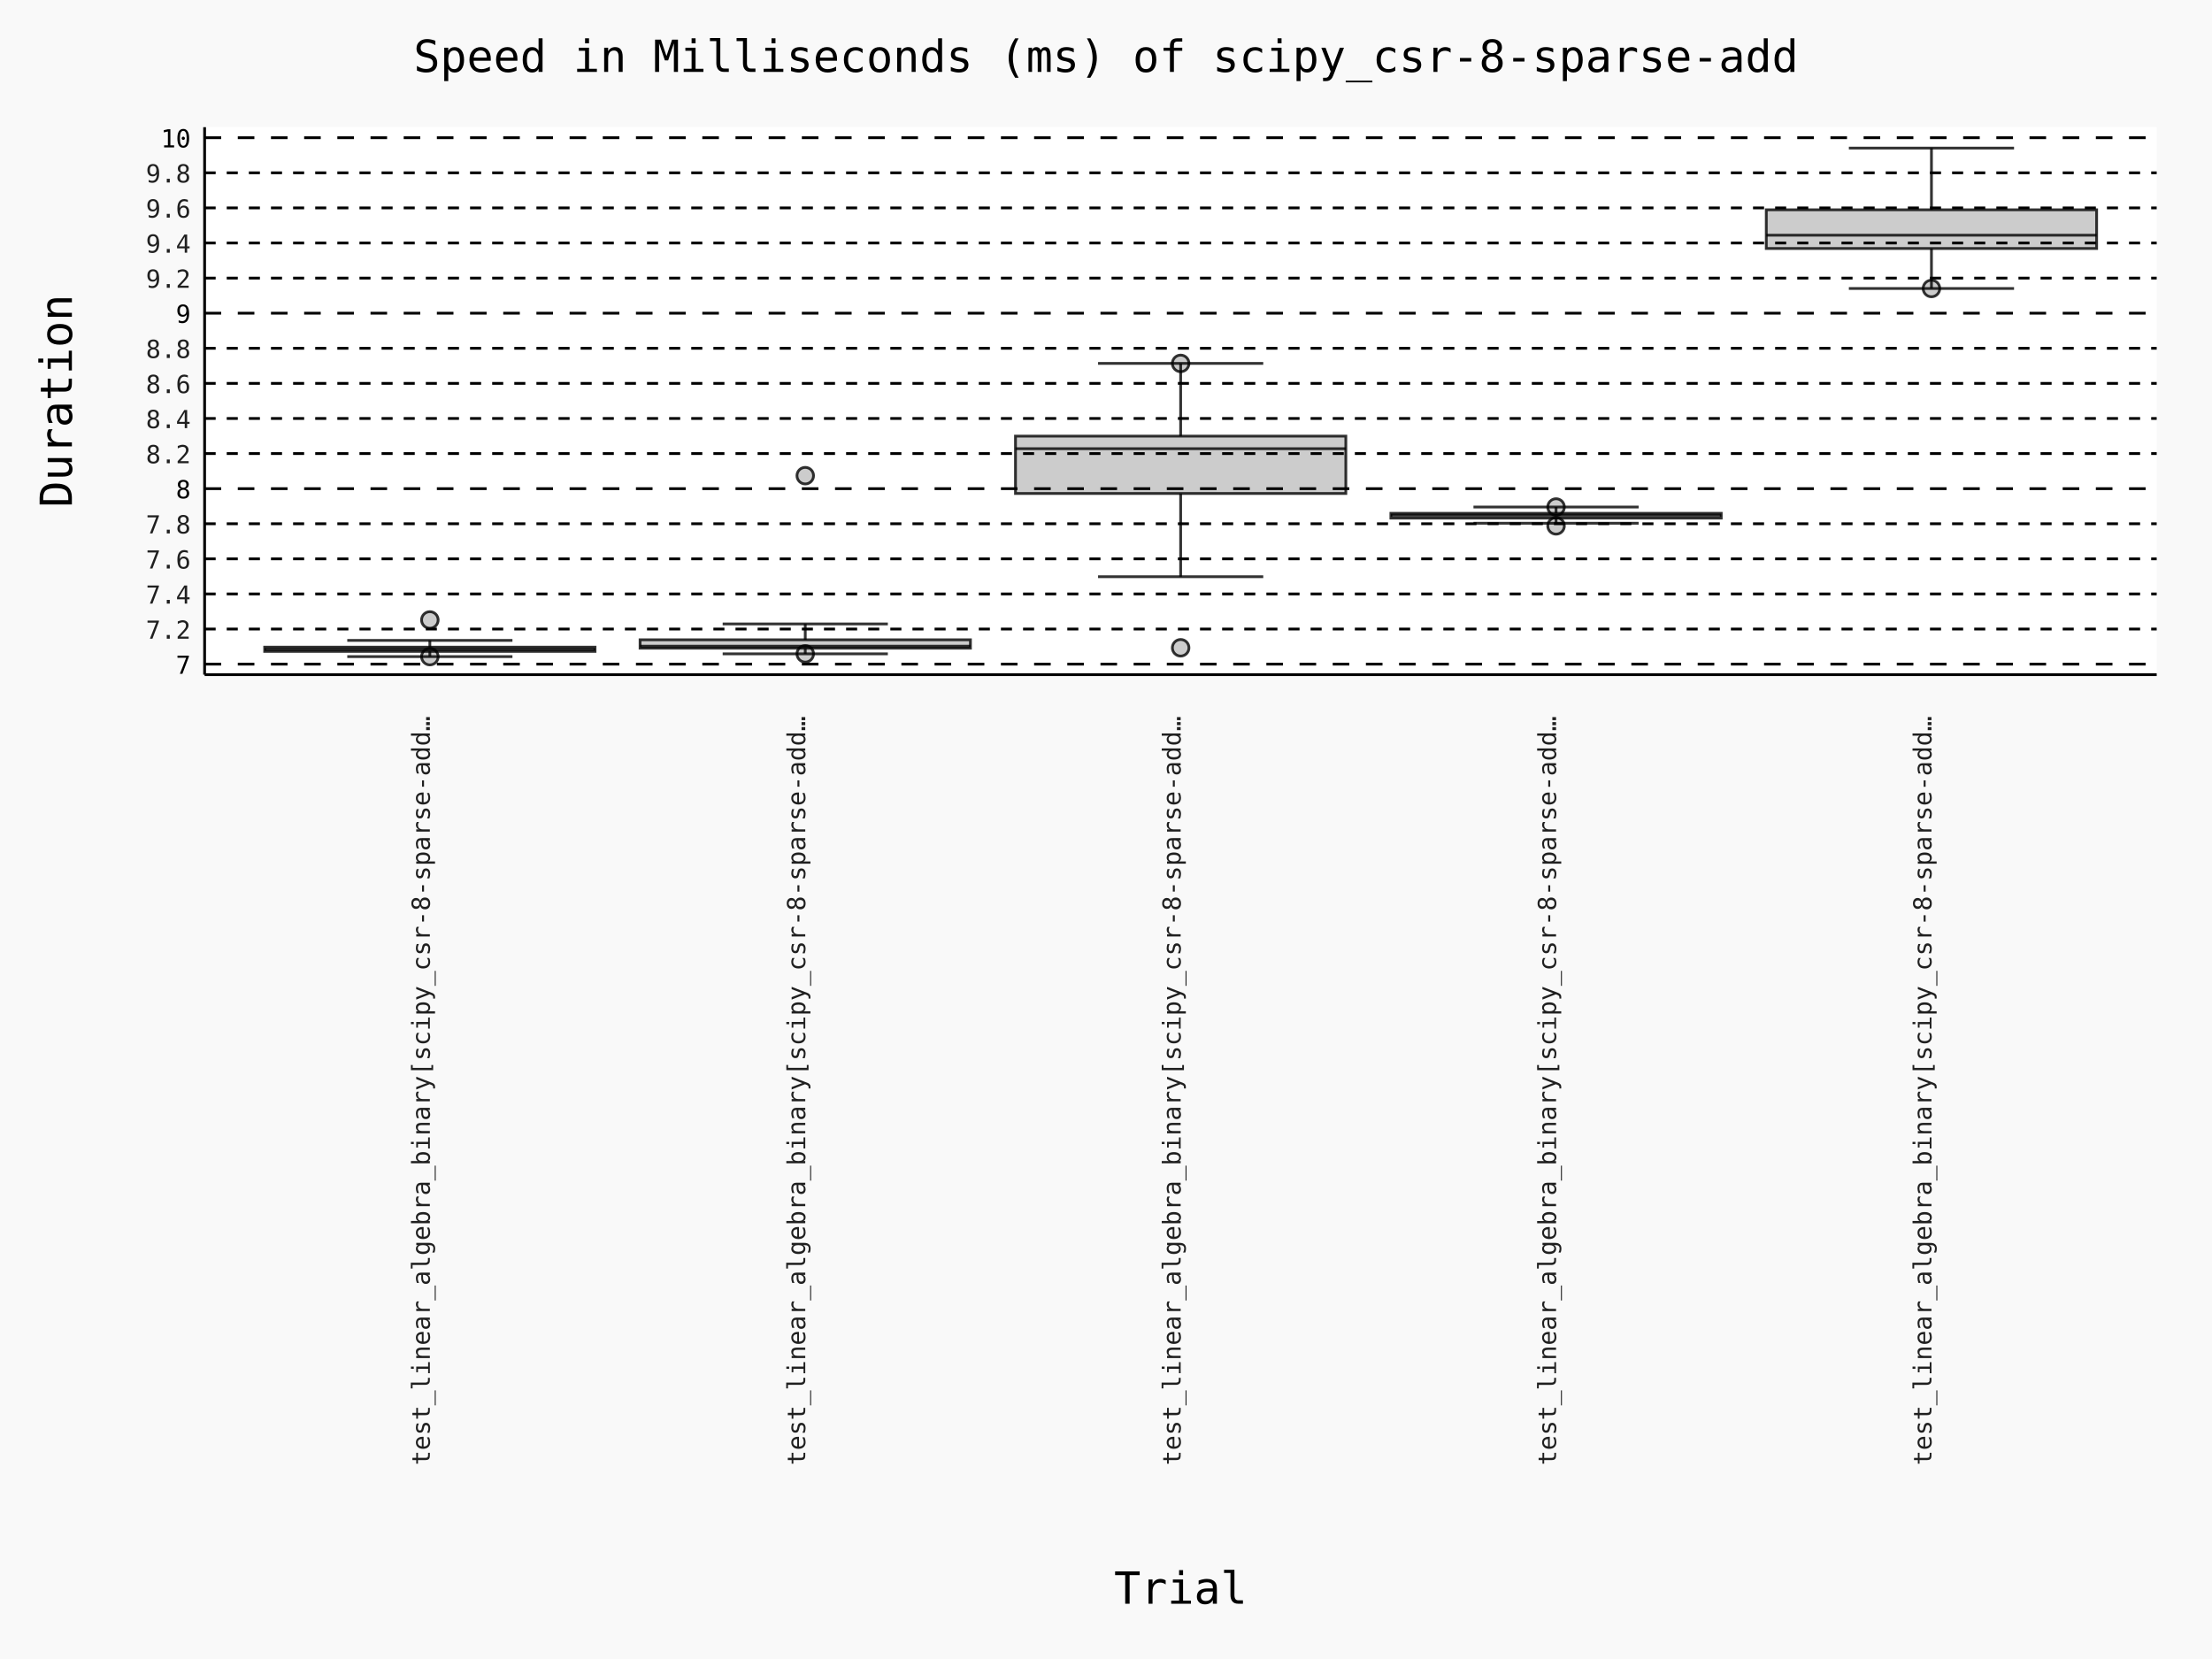
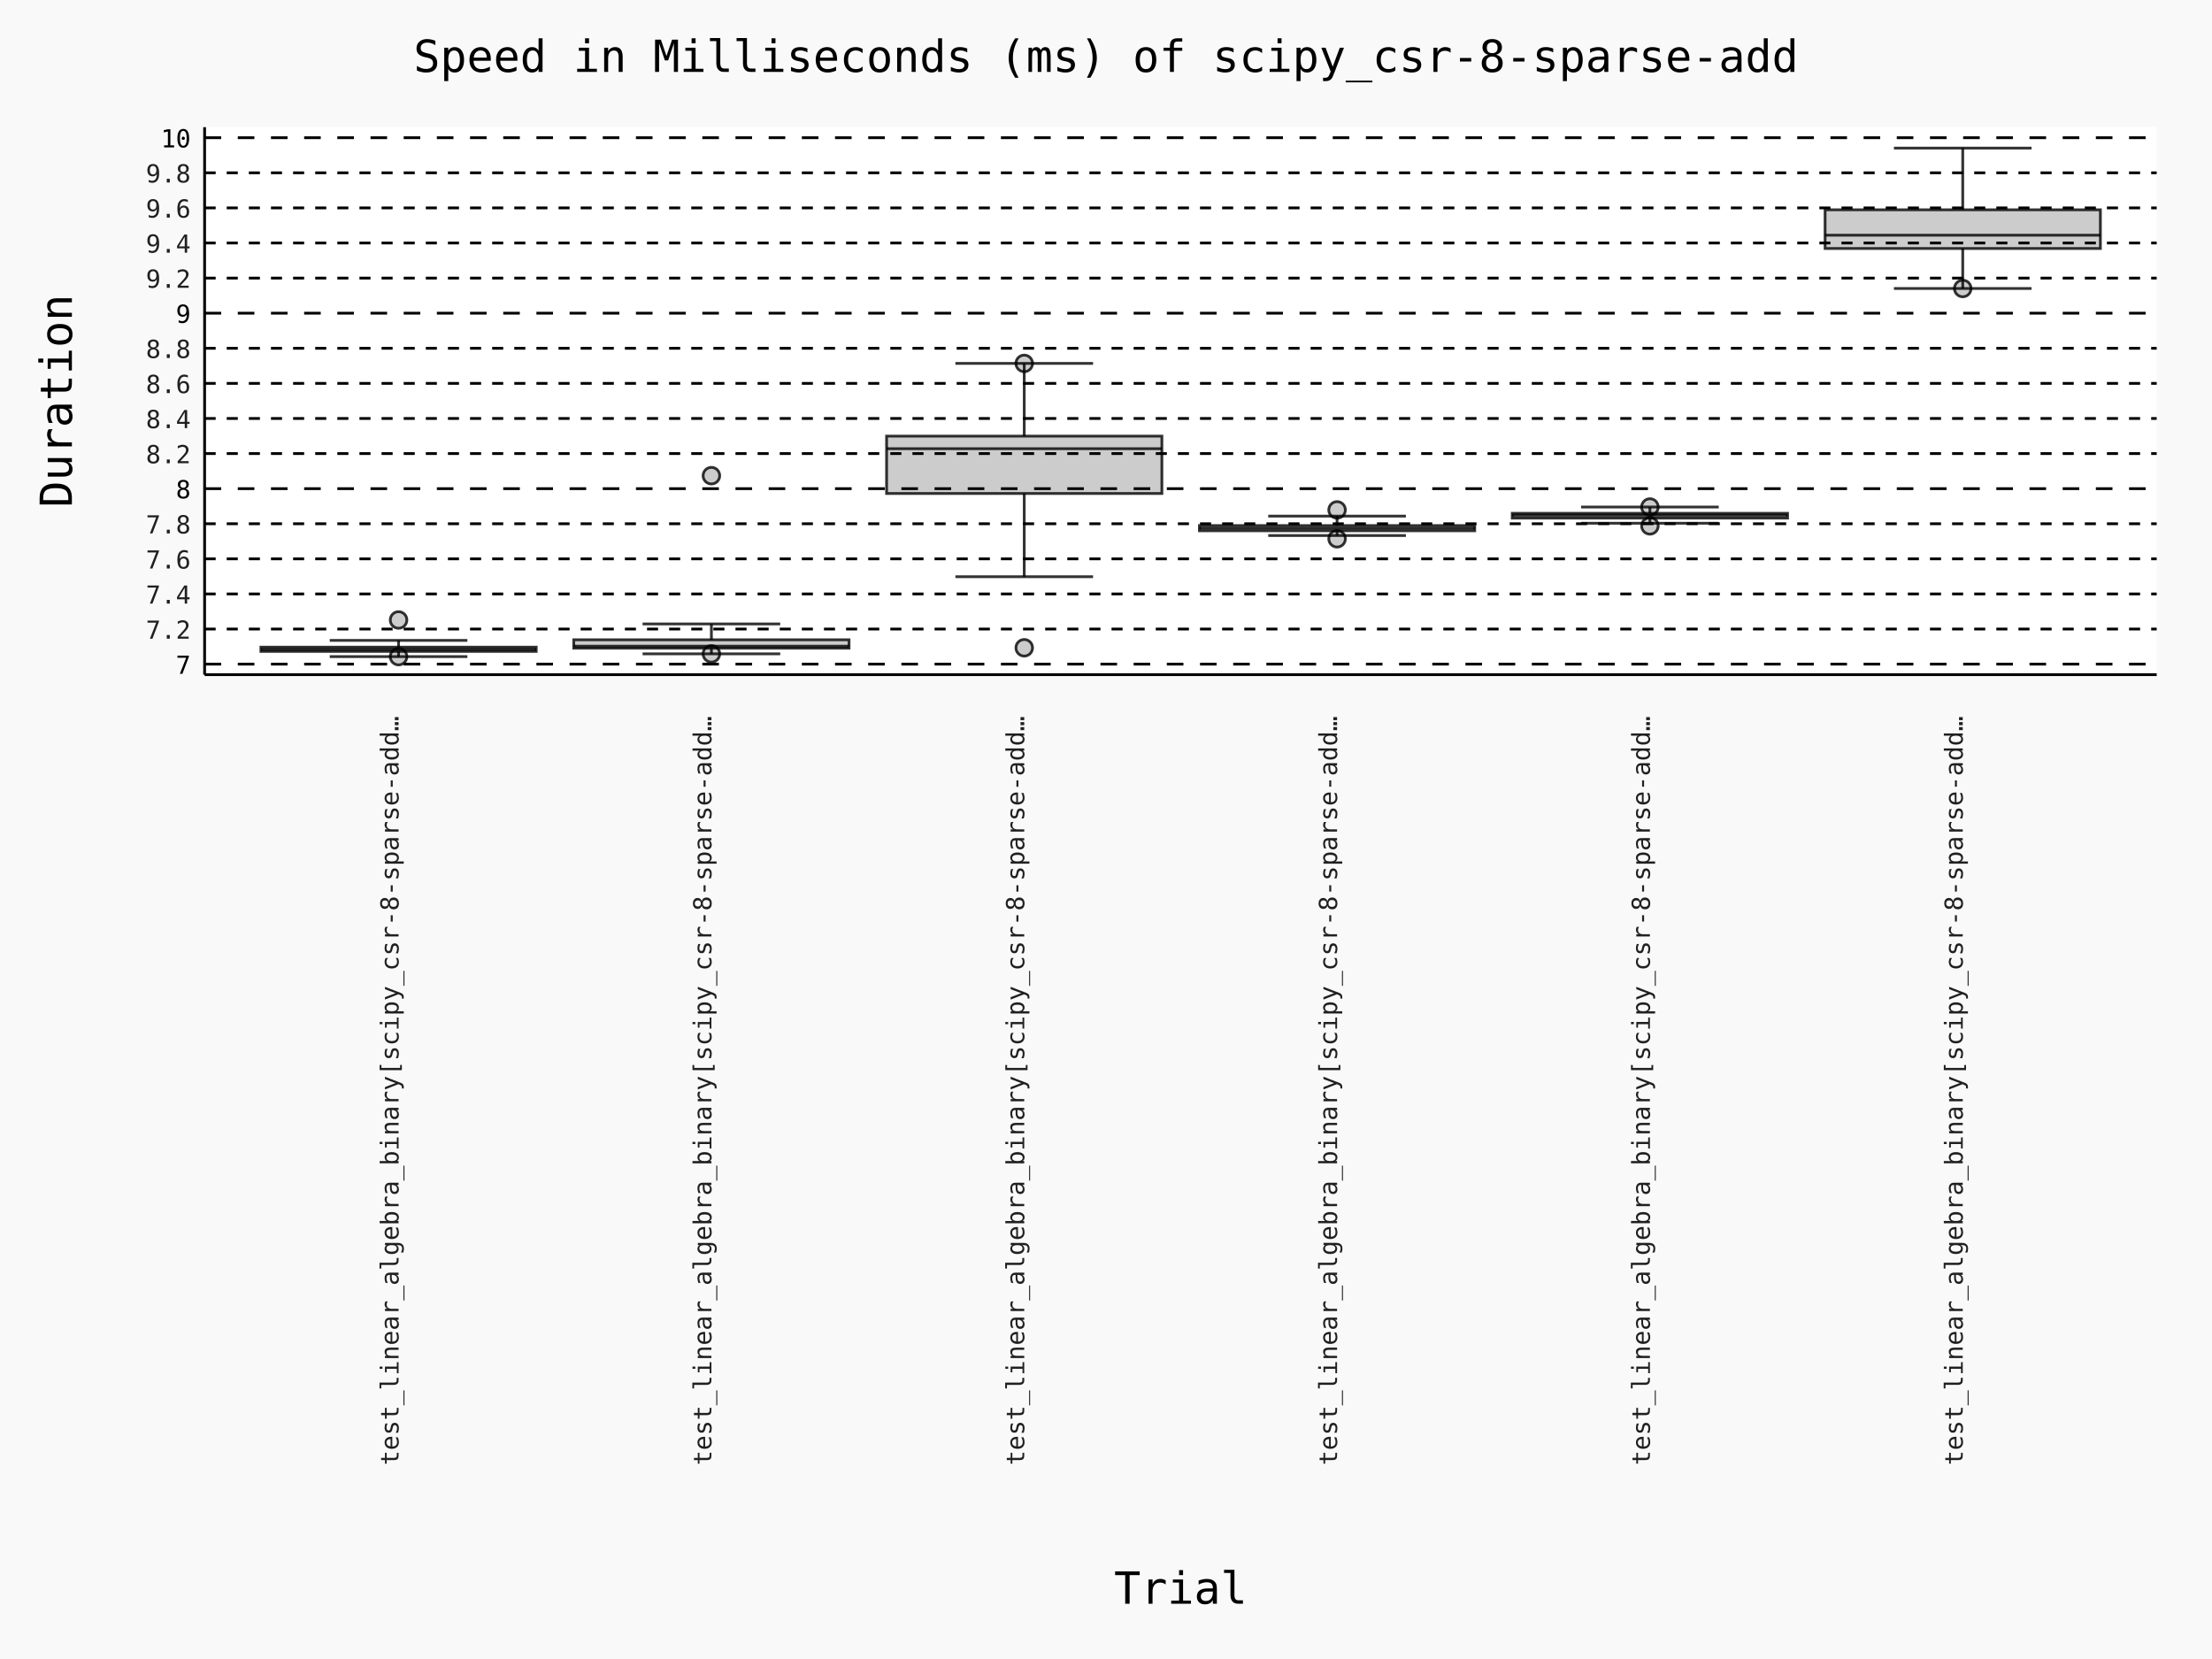
- <svg xmlns="http://www.w3.org/2000/svg" id="chart-4f9ffeed-065e-4ec7-8510-81edd6a476b6" class="pygal-chart" viewBox="0 0 800 600">
+ <svg xmlns="http://www.w3.org/2000/svg" id="chart-967b1002-c4d6-4093-addb-1e14497e0a56" class="pygal-chart" viewBox="0 0 800 600">
  <defs>
-     <style type="text/css">#chart-4f9ffeed-065e-4ec7-8510-81edd6a476b6{-webkit-user-select:none;-webkit-font-smoothing:antialiased;font-family:Consolas,"Deja Vu Sans Mono","Bitstream Vera Sans Mono","Courier New",monospace}#chart-4f9ffeed-065e-4ec7-8510-81edd6a476b6 .title{font-family:Consolas,"Deja Vu Sans Mono","Bitstream Vera Sans Mono","Courier New",monospace;font-size:16px}#chart-4f9ffeed-065e-4ec7-8510-81edd6a476b6 .legends .legend text{font-family:Consolas,"Deja Vu Sans Mono","Bitstream Vera Sans Mono","Courier New",monospace;font-size:14px}#chart-4f9ffeed-065e-4ec7-8510-81edd6a476b6 .axis text{font-family:Consolas,"Deja Vu Sans Mono","Bitstream Vera Sans Mono","Courier New",monospace;font-size:10px}#chart-4f9ffeed-065e-4ec7-8510-81edd6a476b6 .axis text.major{font-family:Consolas,"Deja Vu Sans Mono","Bitstream Vera Sans Mono","Courier New",monospace;font-size:10px}#chart-4f9ffeed-065e-4ec7-8510-81edd6a476b6 .text-overlay text.value{font-family:Consolas,"Deja Vu Sans Mono","Bitstream Vera Sans Mono","Courier New",monospace;font-size:16px}#chart-4f9ffeed-065e-4ec7-8510-81edd6a476b6 .text-overlay text.label{font-family:Consolas,"Deja Vu Sans Mono","Bitstream Vera Sans Mono","Courier New",monospace;font-size:10px}#chart-4f9ffeed-065e-4ec7-8510-81edd6a476b6 .tooltip{font-family:Consolas,"Deja Vu Sans Mono","Bitstream Vera Sans Mono","Courier New",monospace;font-size:14px}#chart-4f9ffeed-065e-4ec7-8510-81edd6a476b6 text.no_data{font-family:Consolas,"Deja Vu Sans Mono","Bitstream Vera Sans Mono","Courier New",monospace;font-size:64px}
- #chart-4f9ffeed-065e-4ec7-8510-81edd6a476b6{background-color:rgba(249,249,249,1)}#chart-4f9ffeed-065e-4ec7-8510-81edd6a476b6 path,#chart-4f9ffeed-065e-4ec7-8510-81edd6a476b6 line,#chart-4f9ffeed-065e-4ec7-8510-81edd6a476b6 rect,#chart-4f9ffeed-065e-4ec7-8510-81edd6a476b6 circle{-webkit-transition:150ms;-moz-transition:150ms;transition:150ms}#chart-4f9ffeed-065e-4ec7-8510-81edd6a476b6 .graph &gt; .background{fill:rgba(249,249,249,1)}#chart-4f9ffeed-065e-4ec7-8510-81edd6a476b6 .plot &gt; .background{fill:rgba(255,255,255,1)}#chart-4f9ffeed-065e-4ec7-8510-81edd6a476b6 .graph{fill:rgba(0,0,0,.87)}#chart-4f9ffeed-065e-4ec7-8510-81edd6a476b6 text.no_data{fill:rgba(0,0,0,1)}#chart-4f9ffeed-065e-4ec7-8510-81edd6a476b6 .title{fill:rgba(0,0,0,1)}#chart-4f9ffeed-065e-4ec7-8510-81edd6a476b6 .legends .legend text{fill:rgba(0,0,0,.87)}#chart-4f9ffeed-065e-4ec7-8510-81edd6a476b6 .legends .legend:hover text{fill:rgba(0,0,0,1)}#chart-4f9ffeed-065e-4ec7-8510-81edd6a476b6 .axis .line{stroke:rgba(0,0,0,1)}#chart-4f9ffeed-065e-4ec7-8510-81edd6a476b6 .axis .guide.line{stroke:rgba(0,0,0,.54)}#chart-4f9ffeed-065e-4ec7-8510-81edd6a476b6 .axis .major.line{stroke:rgba(0,0,0,.87)}#chart-4f9ffeed-065e-4ec7-8510-81edd6a476b6 .axis text.major{fill:rgba(0,0,0,1)}#chart-4f9ffeed-065e-4ec7-8510-81edd6a476b6 .axis.y .guides:hover .guide.line,#chart-4f9ffeed-065e-4ec7-8510-81edd6a476b6 .line-graph .axis.x .guides:hover .guide.line,#chart-4f9ffeed-065e-4ec7-8510-81edd6a476b6 .stackedline-graph .axis.x .guides:hover .guide.line,#chart-4f9ffeed-065e-4ec7-8510-81edd6a476b6 .xy-graph .axis.x .guides:hover .guide.line{stroke:rgba(0,0,0,1)}#chart-4f9ffeed-065e-4ec7-8510-81edd6a476b6 .axis .guides:hover text{fill:rgba(0,0,0,1)}#chart-4f9ffeed-065e-4ec7-8510-81edd6a476b6 .reactive{fill-opacity:.7;stroke-opacity:.8;stroke-width:1}#chart-4f9ffeed-065e-4ec7-8510-81edd6a476b6 .ci{stroke:rgba(0,0,0,.87)}#chart-4f9ffeed-065e-4ec7-8510-81edd6a476b6 .reactive.active,#chart-4f9ffeed-065e-4ec7-8510-81edd6a476b6 .active .reactive{fill-opacity:.8;stroke-opacity:.9;stroke-width:4}#chart-4f9ffeed-065e-4ec7-8510-81edd6a476b6 .ci .reactive.active{stroke-width:1.5}#chart-4f9ffeed-065e-4ec7-8510-81edd6a476b6 .series text{fill:rgba(0,0,0,1)}#chart-4f9ffeed-065e-4ec7-8510-81edd6a476b6 .tooltip rect{fill:rgba(255,255,255,1);stroke:rgba(0,0,0,1);-webkit-transition:opacity 150ms;-moz-transition:opacity 150ms;transition:opacity 150ms}#chart-4f9ffeed-065e-4ec7-8510-81edd6a476b6 .tooltip .label{fill:rgba(0,0,0,.87)}#chart-4f9ffeed-065e-4ec7-8510-81edd6a476b6 .tooltip .label{fill:rgba(0,0,0,.87)}#chart-4f9ffeed-065e-4ec7-8510-81edd6a476b6 .tooltip .legend{font-size:.8em;fill:rgba(0,0,0,.54)}#chart-4f9ffeed-065e-4ec7-8510-81edd6a476b6 .tooltip .x_label{font-size:.6em;fill:rgba(0,0,0,1)}#chart-4f9ffeed-065e-4ec7-8510-81edd6a476b6 .tooltip .xlink{font-size:.5em;text-decoration:underline}#chart-4f9ffeed-065e-4ec7-8510-81edd6a476b6 .tooltip .value{font-size:1.5em}#chart-4f9ffeed-065e-4ec7-8510-81edd6a476b6 .bound{font-size:.5em}#chart-4f9ffeed-065e-4ec7-8510-81edd6a476b6 .max-value{font-size:.75em;fill:rgba(0,0,0,.54)}#chart-4f9ffeed-065e-4ec7-8510-81edd6a476b6 .map-element{fill:rgba(255,255,255,1);stroke:rgba(0,0,0,.54) !important}#chart-4f9ffeed-065e-4ec7-8510-81edd6a476b6 .map-element .reactive{fill-opacity:inherit;stroke-opacity:inherit}#chart-4f9ffeed-065e-4ec7-8510-81edd6a476b6 .color-0,#chart-4f9ffeed-065e-4ec7-8510-81edd6a476b6 .color-0 a:visited{stroke:#000000;fill:#000000}#chart-4f9ffeed-065e-4ec7-8510-81edd6a476b6 .color-1,#chart-4f9ffeed-065e-4ec7-8510-81edd6a476b6 .color-1 a:visited{stroke:#000000;fill:#000000}#chart-4f9ffeed-065e-4ec7-8510-81edd6a476b6 .color-2,#chart-4f9ffeed-065e-4ec7-8510-81edd6a476b6 .color-2 a:visited{stroke:#000000;fill:#000000}#chart-4f9ffeed-065e-4ec7-8510-81edd6a476b6 .color-3,#chart-4f9ffeed-065e-4ec7-8510-81edd6a476b6 .color-3 a:visited{stroke:#000000;fill:#000000}#chart-4f9ffeed-065e-4ec7-8510-81edd6a476b6 .color-4,#chart-4f9ffeed-065e-4ec7-8510-81edd6a476b6 .color-4 a:visited{stroke:#000000;fill:#000000}#chart-4f9ffeed-065e-4ec7-8510-81edd6a476b6 .text-overlay .color-0 text{fill:white}#chart-4f9ffeed-065e-4ec7-8510-81edd6a476b6 .text-overlay .color-1 text{fill:white}#chart-4f9ffeed-065e-4ec7-8510-81edd6a476b6 .text-overlay .color-2 text{fill:white}#chart-4f9ffeed-065e-4ec7-8510-81edd6a476b6 .text-overlay .color-3 text{fill:white}#chart-4f9ffeed-065e-4ec7-8510-81edd6a476b6 .text-overlay .color-4 text{fill:white}
- #chart-4f9ffeed-065e-4ec7-8510-81edd6a476b6 text.no_data{text-anchor:middle}#chart-4f9ffeed-065e-4ec7-8510-81edd6a476b6 .guide.line{fill:none}#chart-4f9ffeed-065e-4ec7-8510-81edd6a476b6 .centered{text-anchor:middle}#chart-4f9ffeed-065e-4ec7-8510-81edd6a476b6 .title{text-anchor:middle}#chart-4f9ffeed-065e-4ec7-8510-81edd6a476b6 .legends .legend text{fill-opacity:1}#chart-4f9ffeed-065e-4ec7-8510-81edd6a476b6 .axis.x text{text-anchor:middle}#chart-4f9ffeed-065e-4ec7-8510-81edd6a476b6 .axis.x:not(.web) text[transform]{text-anchor:start}#chart-4f9ffeed-065e-4ec7-8510-81edd6a476b6 .axis.x:not(.web) text[transform].backwards{text-anchor:end}#chart-4f9ffeed-065e-4ec7-8510-81edd6a476b6 .axis.y text{text-anchor:end}#chart-4f9ffeed-065e-4ec7-8510-81edd6a476b6 .axis.y text[transform].backwards{text-anchor:start}#chart-4f9ffeed-065e-4ec7-8510-81edd6a476b6 .axis.y2 text{text-anchor:start}#chart-4f9ffeed-065e-4ec7-8510-81edd6a476b6 .axis.y2 text[transform].backwards{text-anchor:end}#chart-4f9ffeed-065e-4ec7-8510-81edd6a476b6 .axis .guide.line{stroke-dasharray:4,4;stroke:black}#chart-4f9ffeed-065e-4ec7-8510-81edd6a476b6 .axis .major.guide.line{stroke-dasharray:6,6;stroke:black}#chart-4f9ffeed-065e-4ec7-8510-81edd6a476b6 .horizontal .axis.y .guide.line,#chart-4f9ffeed-065e-4ec7-8510-81edd6a476b6 .horizontal .axis.y2 .guide.line,#chart-4f9ffeed-065e-4ec7-8510-81edd6a476b6 .vertical .axis.x .guide.line{opacity:0}#chart-4f9ffeed-065e-4ec7-8510-81edd6a476b6 .horizontal .axis.always_show .guide.line,#chart-4f9ffeed-065e-4ec7-8510-81edd6a476b6 .vertical .axis.always_show .guide.line{opacity:1 !important}#chart-4f9ffeed-065e-4ec7-8510-81edd6a476b6 .axis.y .guides:hover .guide.line,#chart-4f9ffeed-065e-4ec7-8510-81edd6a476b6 .axis.y2 .guides:hover .guide.line,#chart-4f9ffeed-065e-4ec7-8510-81edd6a476b6 .axis.x .guides:hover .guide.line{opacity:1}#chart-4f9ffeed-065e-4ec7-8510-81edd6a476b6 .axis .guides:hover text{opacity:1}#chart-4f9ffeed-065e-4ec7-8510-81edd6a476b6 .nofill{fill:none}#chart-4f9ffeed-065e-4ec7-8510-81edd6a476b6 .subtle-fill{fill-opacity:.2}#chart-4f9ffeed-065e-4ec7-8510-81edd6a476b6 .dot{stroke-width:1px;fill-opacity:1;stroke-opacity:1}#chart-4f9ffeed-065e-4ec7-8510-81edd6a476b6 .dot.active{stroke-width:5px}#chart-4f9ffeed-065e-4ec7-8510-81edd6a476b6 .dot.negative{fill:transparent}#chart-4f9ffeed-065e-4ec7-8510-81edd6a476b6 text,#chart-4f9ffeed-065e-4ec7-8510-81edd6a476b6 tspan{stroke:none !important}#chart-4f9ffeed-065e-4ec7-8510-81edd6a476b6 .series text.active{opacity:1}#chart-4f9ffeed-065e-4ec7-8510-81edd6a476b6 .tooltip rect{fill-opacity:.95;stroke-width:.5}#chart-4f9ffeed-065e-4ec7-8510-81edd6a476b6 .tooltip text{fill-opacity:1}#chart-4f9ffeed-065e-4ec7-8510-81edd6a476b6 .showable{visibility:hidden}#chart-4f9ffeed-065e-4ec7-8510-81edd6a476b6 .showable.shown{visibility:visible}#chart-4f9ffeed-065e-4ec7-8510-81edd6a476b6 .gauge-background{fill:rgba(229,229,229,1);stroke:none}#chart-4f9ffeed-065e-4ec7-8510-81edd6a476b6 .bg-lines{stroke:rgba(249,249,249,1);stroke-width:2px}
+     <style type="text/css">#chart-967b1002-c4d6-4093-addb-1e14497e0a56{-webkit-user-select:none;-webkit-font-smoothing:antialiased;font-family:Consolas,"Deja Vu Sans Mono","Bitstream Vera Sans Mono","Courier New",monospace}#chart-967b1002-c4d6-4093-addb-1e14497e0a56 .title{font-family:Consolas,"Deja Vu Sans Mono","Bitstream Vera Sans Mono","Courier New",monospace;font-size:16px}#chart-967b1002-c4d6-4093-addb-1e14497e0a56 .legends .legend text{font-family:Consolas,"Deja Vu Sans Mono","Bitstream Vera Sans Mono","Courier New",monospace;font-size:14px}#chart-967b1002-c4d6-4093-addb-1e14497e0a56 .axis text{font-family:Consolas,"Deja Vu Sans Mono","Bitstream Vera Sans Mono","Courier New",monospace;font-size:10px}#chart-967b1002-c4d6-4093-addb-1e14497e0a56 .axis text.major{font-family:Consolas,"Deja Vu Sans Mono","Bitstream Vera Sans Mono","Courier New",monospace;font-size:10px}#chart-967b1002-c4d6-4093-addb-1e14497e0a56 .text-overlay text.value{font-family:Consolas,"Deja Vu Sans Mono","Bitstream Vera Sans Mono","Courier New",monospace;font-size:16px}#chart-967b1002-c4d6-4093-addb-1e14497e0a56 .text-overlay text.label{font-family:Consolas,"Deja Vu Sans Mono","Bitstream Vera Sans Mono","Courier New",monospace;font-size:10px}#chart-967b1002-c4d6-4093-addb-1e14497e0a56 .tooltip{font-family:Consolas,"Deja Vu Sans Mono","Bitstream Vera Sans Mono","Courier New",monospace;font-size:14px}#chart-967b1002-c4d6-4093-addb-1e14497e0a56 text.no_data{font-family:Consolas,"Deja Vu Sans Mono","Bitstream Vera Sans Mono","Courier New",monospace;font-size:64px}
+ #chart-967b1002-c4d6-4093-addb-1e14497e0a56{background-color:rgba(249,249,249,1)}#chart-967b1002-c4d6-4093-addb-1e14497e0a56 path,#chart-967b1002-c4d6-4093-addb-1e14497e0a56 line,#chart-967b1002-c4d6-4093-addb-1e14497e0a56 rect,#chart-967b1002-c4d6-4093-addb-1e14497e0a56 circle{-webkit-transition:150ms;-moz-transition:150ms;transition:150ms}#chart-967b1002-c4d6-4093-addb-1e14497e0a56 .graph &gt; .background{fill:rgba(249,249,249,1)}#chart-967b1002-c4d6-4093-addb-1e14497e0a56 .plot &gt; .background{fill:rgba(255,255,255,1)}#chart-967b1002-c4d6-4093-addb-1e14497e0a56 .graph{fill:rgba(0,0,0,.87)}#chart-967b1002-c4d6-4093-addb-1e14497e0a56 text.no_data{fill:rgba(0,0,0,1)}#chart-967b1002-c4d6-4093-addb-1e14497e0a56 .title{fill:rgba(0,0,0,1)}#chart-967b1002-c4d6-4093-addb-1e14497e0a56 .legends .legend text{fill:rgba(0,0,0,.87)}#chart-967b1002-c4d6-4093-addb-1e14497e0a56 .legends .legend:hover text{fill:rgba(0,0,0,1)}#chart-967b1002-c4d6-4093-addb-1e14497e0a56 .axis .line{stroke:rgba(0,0,0,1)}#chart-967b1002-c4d6-4093-addb-1e14497e0a56 .axis .guide.line{stroke:rgba(0,0,0,.54)}#chart-967b1002-c4d6-4093-addb-1e14497e0a56 .axis .major.line{stroke:rgba(0,0,0,.87)}#chart-967b1002-c4d6-4093-addb-1e14497e0a56 .axis text.major{fill:rgba(0,0,0,1)}#chart-967b1002-c4d6-4093-addb-1e14497e0a56 .axis.y .guides:hover .guide.line,#chart-967b1002-c4d6-4093-addb-1e14497e0a56 .line-graph .axis.x .guides:hover .guide.line,#chart-967b1002-c4d6-4093-addb-1e14497e0a56 .stackedline-graph .axis.x .guides:hover .guide.line,#chart-967b1002-c4d6-4093-addb-1e14497e0a56 .xy-graph .axis.x .guides:hover .guide.line{stroke:rgba(0,0,0,1)}#chart-967b1002-c4d6-4093-addb-1e14497e0a56 .axis .guides:hover text{fill:rgba(0,0,0,1)}#chart-967b1002-c4d6-4093-addb-1e14497e0a56 .reactive{fill-opacity:.7;stroke-opacity:.8;stroke-width:1}#chart-967b1002-c4d6-4093-addb-1e14497e0a56 .ci{stroke:rgba(0,0,0,.87)}#chart-967b1002-c4d6-4093-addb-1e14497e0a56 .reactive.active,#chart-967b1002-c4d6-4093-addb-1e14497e0a56 .active .reactive{fill-opacity:.8;stroke-opacity:.9;stroke-width:4}#chart-967b1002-c4d6-4093-addb-1e14497e0a56 .ci .reactive.active{stroke-width:1.5}#chart-967b1002-c4d6-4093-addb-1e14497e0a56 .series text{fill:rgba(0,0,0,1)}#chart-967b1002-c4d6-4093-addb-1e14497e0a56 .tooltip rect{fill:rgba(255,255,255,1);stroke:rgba(0,0,0,1);-webkit-transition:opacity 150ms;-moz-transition:opacity 150ms;transition:opacity 150ms}#chart-967b1002-c4d6-4093-addb-1e14497e0a56 .tooltip .label{fill:rgba(0,0,0,.87)}#chart-967b1002-c4d6-4093-addb-1e14497e0a56 .tooltip .label{fill:rgba(0,0,0,.87)}#chart-967b1002-c4d6-4093-addb-1e14497e0a56 .tooltip .legend{font-size:.8em;fill:rgba(0,0,0,.54)}#chart-967b1002-c4d6-4093-addb-1e14497e0a56 .tooltip .x_label{font-size:.6em;fill:rgba(0,0,0,1)}#chart-967b1002-c4d6-4093-addb-1e14497e0a56 .tooltip .xlink{font-size:.5em;text-decoration:underline}#chart-967b1002-c4d6-4093-addb-1e14497e0a56 .tooltip .value{font-size:1.5em}#chart-967b1002-c4d6-4093-addb-1e14497e0a56 .bound{font-size:.5em}#chart-967b1002-c4d6-4093-addb-1e14497e0a56 .max-value{font-size:.75em;fill:rgba(0,0,0,.54)}#chart-967b1002-c4d6-4093-addb-1e14497e0a56 .map-element{fill:rgba(255,255,255,1);stroke:rgba(0,0,0,.54) !important}#chart-967b1002-c4d6-4093-addb-1e14497e0a56 .map-element .reactive{fill-opacity:inherit;stroke-opacity:inherit}#chart-967b1002-c4d6-4093-addb-1e14497e0a56 .color-0,#chart-967b1002-c4d6-4093-addb-1e14497e0a56 .color-0 a:visited{stroke:#000000;fill:#000000}#chart-967b1002-c4d6-4093-addb-1e14497e0a56 .color-1,#chart-967b1002-c4d6-4093-addb-1e14497e0a56 .color-1 a:visited{stroke:#000000;fill:#000000}#chart-967b1002-c4d6-4093-addb-1e14497e0a56 .color-2,#chart-967b1002-c4d6-4093-addb-1e14497e0a56 .color-2 a:visited{stroke:#000000;fill:#000000}#chart-967b1002-c4d6-4093-addb-1e14497e0a56 .color-3,#chart-967b1002-c4d6-4093-addb-1e14497e0a56 .color-3 a:visited{stroke:#000000;fill:#000000}#chart-967b1002-c4d6-4093-addb-1e14497e0a56 .color-4,#chart-967b1002-c4d6-4093-addb-1e14497e0a56 .color-4 a:visited{stroke:#000000;fill:#000000}#chart-967b1002-c4d6-4093-addb-1e14497e0a56 .color-5,#chart-967b1002-c4d6-4093-addb-1e14497e0a56 .color-5 a:visited{stroke:#000000;fill:#000000}#chart-967b1002-c4d6-4093-addb-1e14497e0a56 .text-overlay .color-0 text{fill:white}#chart-967b1002-c4d6-4093-addb-1e14497e0a56 .text-overlay .color-1 text{fill:white}#chart-967b1002-c4d6-4093-addb-1e14497e0a56 .text-overlay .color-2 text{fill:white}#chart-967b1002-c4d6-4093-addb-1e14497e0a56 .text-overlay .color-3 text{fill:white}#chart-967b1002-c4d6-4093-addb-1e14497e0a56 .text-overlay .color-4 text{fill:white}#chart-967b1002-c4d6-4093-addb-1e14497e0a56 .text-overlay .color-5 text{fill:white}
+ #chart-967b1002-c4d6-4093-addb-1e14497e0a56 text.no_data{text-anchor:middle}#chart-967b1002-c4d6-4093-addb-1e14497e0a56 .guide.line{fill:none}#chart-967b1002-c4d6-4093-addb-1e14497e0a56 .centered{text-anchor:middle}#chart-967b1002-c4d6-4093-addb-1e14497e0a56 .title{text-anchor:middle}#chart-967b1002-c4d6-4093-addb-1e14497e0a56 .legends .legend text{fill-opacity:1}#chart-967b1002-c4d6-4093-addb-1e14497e0a56 .axis.x text{text-anchor:middle}#chart-967b1002-c4d6-4093-addb-1e14497e0a56 .axis.x:not(.web) text[transform]{text-anchor:start}#chart-967b1002-c4d6-4093-addb-1e14497e0a56 .axis.x:not(.web) text[transform].backwards{text-anchor:end}#chart-967b1002-c4d6-4093-addb-1e14497e0a56 .axis.y text{text-anchor:end}#chart-967b1002-c4d6-4093-addb-1e14497e0a56 .axis.y text[transform].backwards{text-anchor:start}#chart-967b1002-c4d6-4093-addb-1e14497e0a56 .axis.y2 text{text-anchor:start}#chart-967b1002-c4d6-4093-addb-1e14497e0a56 .axis.y2 text[transform].backwards{text-anchor:end}#chart-967b1002-c4d6-4093-addb-1e14497e0a56 .axis .guide.line{stroke-dasharray:4,4;stroke:black}#chart-967b1002-c4d6-4093-addb-1e14497e0a56 .axis .major.guide.line{stroke-dasharray:6,6;stroke:black}#chart-967b1002-c4d6-4093-addb-1e14497e0a56 .horizontal .axis.y .guide.line,#chart-967b1002-c4d6-4093-addb-1e14497e0a56 .horizontal .axis.y2 .guide.line,#chart-967b1002-c4d6-4093-addb-1e14497e0a56 .vertical .axis.x .guide.line{opacity:0}#chart-967b1002-c4d6-4093-addb-1e14497e0a56 .horizontal .axis.always_show .guide.line,#chart-967b1002-c4d6-4093-addb-1e14497e0a56 .vertical .axis.always_show .guide.line{opacity:1 !important}#chart-967b1002-c4d6-4093-addb-1e14497e0a56 .axis.y .guides:hover .guide.line,#chart-967b1002-c4d6-4093-addb-1e14497e0a56 .axis.y2 .guides:hover .guide.line,#chart-967b1002-c4d6-4093-addb-1e14497e0a56 .axis.x .guides:hover .guide.line{opacity:1}#chart-967b1002-c4d6-4093-addb-1e14497e0a56 .axis .guides:hover text{opacity:1}#chart-967b1002-c4d6-4093-addb-1e14497e0a56 .nofill{fill:none}#chart-967b1002-c4d6-4093-addb-1e14497e0a56 .subtle-fill{fill-opacity:.2}#chart-967b1002-c4d6-4093-addb-1e14497e0a56 .dot{stroke-width:1px;fill-opacity:1;stroke-opacity:1}#chart-967b1002-c4d6-4093-addb-1e14497e0a56 .dot.active{stroke-width:5px}#chart-967b1002-c4d6-4093-addb-1e14497e0a56 .dot.negative{fill:transparent}#chart-967b1002-c4d6-4093-addb-1e14497e0a56 text,#chart-967b1002-c4d6-4093-addb-1e14497e0a56 tspan{stroke:none !important}#chart-967b1002-c4d6-4093-addb-1e14497e0a56 .series text.active{opacity:1}#chart-967b1002-c4d6-4093-addb-1e14497e0a56 .tooltip rect{fill-opacity:.95;stroke-width:.5}#chart-967b1002-c4d6-4093-addb-1e14497e0a56 .tooltip text{fill-opacity:1}#chart-967b1002-c4d6-4093-addb-1e14497e0a56 .showable{visibility:hidden}#chart-967b1002-c4d6-4093-addb-1e14497e0a56 .showable.shown{visibility:visible}#chart-967b1002-c4d6-4093-addb-1e14497e0a56 .gauge-background{fill:rgba(229,229,229,1);stroke:none}#chart-967b1002-c4d6-4093-addb-1e14497e0a56 .bg-lines{stroke:rgba(249,249,249,1);stroke-width:2px}
.tooltip .value{font-size:1em !important}.axis text{font-size:9px !important}</style>
  </defs>
  <g class="graph custombox-graph vertical">
    <rect x="0" y="0" width="800" height="600" class="background" />
    <g transform="translate(74, 46)" class="plot">
      <rect x="0" y="0" width="706.0" height="198.0" class="background" />
      <g class="axis y always_show">
        <path d="M0 198 h706" class="line" />
        <g class="guides">
          <path d="M0 194.192 h706" class="major guide line" />
          <text x="-5" y="197.692" class="major">7</text>
        </g>
        <g class="guides">
          <path d="M0 181.5 h706" class="guide line" />
          <text x="-5" y="185.0" class="">7.2</text>
        </g>
        <g class="guides">
          <path d="M0 168.808 h706" class="guide line" />
          <text x="-5" y="172.308" class="">7.4</text>
        </g>
        <g class="guides">
          <path d="M0 156.115 h706" class="guide line" />
          <text x="-5" y="159.615" class="">7.6</text>
        </g>
        <g class="guides">
          <path d="M0 143.423 h706" class="guide line" />
          <text x="-5" y="146.923" class="">7.8</text>
        </g>
        <g class="guides">
          <path d="M0 130.731 h706" class="major guide line" />
          <text x="-5" y="134.231" class="major">8</text>
        </g>
        <g class="guides">
          <path d="M0 118.038 h706" class="guide line" />
          <text x="-5" y="121.538" class="">8.2</text>
        </g>
        <g class="guides">
          <path d="M0 105.346 h706" class="guide line" />
          <text x="-5" y="108.846" class="">8.4</text>
        </g>
        <g class="guides">
          <path d="M0 92.654 h706" class="guide line" />
          <text x="-5" y="96.154" class="">8.6</text>
        </g>
        <g class="guides">
          <path d="M0 79.962 h706" class="guide line" />
          <text x="-5" y="83.462" class="">8.8</text>
        </g>
        <g class="guides">
          <path d="M0 67.269 h706" class="major guide line" />
          <text x="-5" y="70.769" class="major">9</text>
        </g>
        <g class="guides">
          <path d="M0 54.577 h706" class="guide line" />
          <text x="-5" y="58.077" class="">9.2</text>
        </g>
        <g class="guides">
          <path d="M0 41.885 h706" class="guide line" />
          <text x="-5" y="45.385" class="">9.4</text>
        </g>
        <g class="guides">
          <path d="M0 29.192 h706" class="guide line" />
          <text x="-5" y="32.692" class="">9.6</text>
        </g>
        <g class="guides">
          <path d="M0 16.5 h706" class="guide line" />
          <text x="-5" y="20" class="">9.8</text>
        </g>
        <g class="guides">
          <path d="M0 3.808 h706" class="major guide line" />
          <text x="-5" y="7.308" class="major">10</text>
        </g>
      </g>
      <g class="axis x">
        <path d="M0 0 v198" class="line" />
        <g class="guides">
-           <path d="M81.462 0 v198" class="guide line" />
-           <text x="81.462" y="213.0" class="backwards" transform="rotate(270 81.46154 213)">test_linear_algebra_binary[scipy_csr-8-sparse-add…</text>
-         </g>
-         <g class="guides">
-           <path d="M217.231 0 v198" class="guide line" />
-           <text x="217.231" y="213.0" class="backwards" transform="rotate(270 217.2308 213)">test_linear_algebra_binary[scipy_csr-8-sparse-add…</text>
-         </g>
-         <g class="guides">
-           <path d="M353 0 v198" class="guide line" />
-           <text x="353.0" y="213.0" class="backwards" transform="rotate(270 353 213)">test_linear_algebra_binary[scipy_csr-8-sparse-add…</text>
-         </g>
-         <g class="guides">
-           <path d="M488.769 0 v198" class="guide line" />
-           <text x="488.769" y="213.0" class="backwards" transform="rotate(270 488.7692 213)">test_linear_algebra_binary[scipy_csr-8-sparse-add…</text>
-         </g>
-         <g class="guides">
-           <path d="M624.538 0 v198" class="guide line" />
-           <text x="624.538" y="213.0" class="backwards" transform="rotate(270 624.5385 213)">test_linear_algebra_binary[scipy_csr-8-sparse-add…</text>
+           <path d="M70.147 0 v198" class="guide line" />
+           <text x="70.147" y="213.0" class="backwards" transform="rotate(270 70.14744 213)">test_linear_algebra_binary[scipy_csr-8-sparse-add…</text>
+         </g>
+         <g class="guides">
+           <path d="M183.288 0 v198" class="guide line" />
+           <text x="183.288" y="213.0" class="backwards" transform="rotate(270 183.2885 213)">test_linear_algebra_binary[scipy_csr-8-sparse-add…</text>
+         </g>
+         <g class="guides">
+           <path d="M296.429 0 v198" class="guide line" />
+           <text x="296.429" y="213.0" class="backwards" transform="rotate(270 296.4295 213)">test_linear_algebra_binary[scipy_csr-8-sparse-add…</text>
+         </g>
+         <g class="guides">
+           <path d="M409.571 0 v198" class="guide line" />
+           <text x="409.571" y="213.0" class="backwards" transform="rotate(270 409.5705 213)">test_linear_algebra_binary[scipy_csr-8-sparse-add…</text>
+         </g>
+         <g class="guides">
+           <path d="M522.712 0 v198" class="guide line" />
+           <text x="522.712" y="213.0" class="backwards" transform="rotate(270 522.7115 213)">test_linear_algebra_binary[scipy_csr-8-sparse-add…</text>
+         </g>
+         <g class="guides">
+           <path d="M635.853 0 v198" class="guide line" />
+           <text x="635.853" y="213.0" class="backwards" transform="rotate(270 635.8526 213)">test_linear_algebra_binary[scipy_csr-8-sparse-add…</text>
        </g>
      </g>
      <g class="series serie-0 color-0">
        <g class="boxes">
          <g class="box">
-             <path stroke-width="3" d="M51.592 191.474 L111.331 191.474" class="reactive tooltip-trigger" />
-             <path stroke-width="3" d="M21.723 188.888 L141.2 188.888" class="reactive tooltip-trigger" />
-             <path stroke-width="3" d="M51.592 185.61 L111.331 185.61" class="reactive tooltip-trigger" />
-             <path stroke-width="2" d="M81.462 191.474 L81.462 189.592" class="reactive tooltip-trigger" />
-             <path stroke-width="2" d="M81.462 185.61 L81.462 188.047" class="reactive tooltip-trigger" />
-             <rect x="21.723" y="188.047" height="1.545" width="119.477" class="subtle-fill reactive tooltip-trigger" />
-             <circle cx="81.462" cy="191.474" r="3" class="subtle-fill reactive tooltip-trigger" />
-             <circle cx="81.462" cy="178.223" r="3" class="subtle-fill reactive tooltip-trigger" />
+             <path stroke-width="3" d="M45.256 191.474 L95.038 191.474" class="reactive tooltip-trigger" />
+             <path stroke-width="3" d="M20.365 188.888 L119.929 188.888" class="reactive tooltip-trigger" />
+             <path stroke-width="3" d="M45.256 185.61 L95.038 185.61" class="reactive tooltip-trigger" />
+             <path stroke-width="2" d="M70.147 191.474 L70.147 189.592" class="reactive tooltip-trigger" />
+             <path stroke-width="2" d="M70.147 185.61 L70.147 188.047" class="reactive tooltip-trigger" />
+             <rect x="20.365" y="188.047" height="1.545" width="99.564" class="subtle-fill reactive tooltip-trigger" />
+             <circle cx="70.147" cy="191.474" r="3" class="subtle-fill reactive tooltip-trigger" />
+             <circle cx="70.147" cy="178.223" r="3" class="subtle-fill reactive tooltip-trigger" />
          </g>
        </g>
      </g>
      <g class="series serie-1 color-1">
        <g class="boxes">
          <g class="box">
-             <path stroke-width="3" d="M187.362 190.471 L247.1 190.471" class="reactive tooltip-trigger" />
-             <path stroke-width="3" d="M157.492 187.697 L276.969 187.697" class="reactive tooltip-trigger" />
-             <path stroke-width="3" d="M187.362 179.657 L247.1 179.657" class="reactive tooltip-trigger" />
-             <path stroke-width="2" d="M217.231 190.471 L217.231 188.421" class="reactive tooltip-trigger" />
-             <path stroke-width="2" d="M217.231 179.657 L217.231 185.387" class="reactive tooltip-trigger" />
-             <rect x="157.492" y="185.387" height="3.033" width="119.477" class="subtle-fill reactive tooltip-trigger" />
-             <circle cx="217.231" cy="190.471" r="3" class="subtle-fill reactive tooltip-trigger" />
-             <circle cx="217.231" cy="126.031" r="3" class="subtle-fill reactive tooltip-trigger" />
+             <path stroke-width="3" d="M158.397 190.471 L208.179 190.471" class="reactive tooltip-trigger" />
+             <path stroke-width="3" d="M133.506 187.697 L233.071 187.697" class="reactive tooltip-trigger" />
+             <path stroke-width="3" d="M158.397 179.657 L208.179 179.657" class="reactive tooltip-trigger" />
+             <path stroke-width="2" d="M183.288 190.471 L183.288 188.421" class="reactive tooltip-trigger" />
+             <path stroke-width="2" d="M183.288 179.657 L183.288 185.387" class="reactive tooltip-trigger" />
+             <rect x="133.506" y="185.387" height="3.033" width="99.564" class="subtle-fill reactive tooltip-trigger" />
+             <circle cx="183.288" cy="190.471" r="3" class="subtle-fill reactive tooltip-trigger" />
+             <circle cx="183.288" cy="126.031" r="3" class="subtle-fill reactive tooltip-trigger" />
          </g>
        </g>
      </g>
      <g class="series serie-2 color-2">
        <g class="boxes">
          <g class="box">
-             <path stroke-width="3" d="M323.131 162.577 L382.869 162.577" class="reactive tooltip-trigger" />
-             <path stroke-width="3" d="M293.262 116.273 L412.738 116.273" class="reactive tooltip-trigger" />
-             <path stroke-width="3" d="M323.131 85.429 L382.869 85.429" class="reactive tooltip-trigger" />
-             <path stroke-width="2" d="M353 162.577 L353 132.477" class="reactive tooltip-trigger" />
-             <path stroke-width="2" d="M353 85.429 L353 111.73" class="reactive tooltip-trigger" />
-             <rect x="293.262" y="111.73" height="20.747" width="119.477" class="subtle-fill reactive tooltip-trigger" />
-             <circle cx="353.0" cy="188.281" r="3" class="subtle-fill reactive tooltip-trigger" />
-             <circle cx="353.0" cy="85.429" r="3" class="subtle-fill reactive tooltip-trigger" />
+             <path stroke-width="3" d="M271.538 162.577 L321.321 162.577" class="reactive tooltip-trigger" />
+             <path stroke-width="3" d="M246.647 116.273 L346.212 116.273" class="reactive tooltip-trigger" />
+             <path stroke-width="3" d="M271.538 85.429 L321.321 85.429" class="reactive tooltip-trigger" />
+             <path stroke-width="2" d="M296.429 162.577 L296.429 132.477" class="reactive tooltip-trigger" />
+             <path stroke-width="2" d="M296.429 85.429 L296.429 111.73" class="reactive tooltip-trigger" />
+             <rect x="246.647" y="111.73" height="20.747" width="99.564" class="subtle-fill reactive tooltip-trigger" />
+             <circle cx="296.429" cy="188.281" r="3" class="subtle-fill reactive tooltip-trigger" />
+             <circle cx="296.429" cy="85.429" r="3" class="subtle-fill reactive tooltip-trigger" />
          </g>
        </g>
      </g>
      <g class="series serie-3 color-3">
        <g class="boxes">
          <g class="box">
-             <path stroke-width="3" d="M458.9 143.236 L518.638 143.236" class="reactive tooltip-trigger" />
-             <path stroke-width="3" d="M429.031 140.317 L548.508 140.317" class="reactive tooltip-trigger" />
-             <path stroke-width="3" d="M458.9 137.372 L518.638 137.372" class="reactive tooltip-trigger" />
-             <path stroke-width="2" d="M488.769 143.236 L488.769 141.38" class="reactive tooltip-trigger" />
-             <path stroke-width="2" d="M488.769 137.372 L488.769 139.647" class="reactive tooltip-trigger" />
-             <rect x="429.031" y="139.647" height="1.732" width="119.477" class="subtle-fill reactive tooltip-trigger" />
-             <circle cx="488.769" cy="144.188" r="3" class="subtle-fill reactive tooltip-trigger" />
-             <circle cx="488.769" cy="137.372" r="3" class="subtle-fill reactive tooltip-trigger" />
+             <path stroke-width="3" d="M384.679 147.682 L434.462 147.682" class="reactive tooltip-trigger" />
+             <path stroke-width="3" d="M359.788 145.042 L459.353 145.042" class="reactive tooltip-trigger" />
+             <path stroke-width="3" d="M384.679 140.657 L434.462 140.657" class="reactive tooltip-trigger" />
+             <path stroke-width="2" d="M409.571 147.682 L409.571 145.959" class="reactive tooltip-trigger" />
+             <path stroke-width="2" d="M409.571 140.657 L409.571 144.084" class="reactive tooltip-trigger" />
+             <rect x="359.788" y="144.084" height="1.875" width="99.564" class="subtle-fill reactive tooltip-trigger" />
+             <circle cx="409.571" cy="148.856" r="3" class="subtle-fill reactive tooltip-trigger" />
+             <circle cx="409.571" cy="138.423" r="3" class="subtle-fill reactive tooltip-trigger" />
          </g>
        </g>
      </g>
      <g class="series serie-4 color-4">
        <g class="boxes">
          <g class="box">
-             <path stroke-width="3" d="M594.669 58.334 L654.408 58.334" class="reactive tooltip-trigger" />
-             <path stroke-width="3" d="M564.8 39.064 L684.277 39.064" class="reactive tooltip-trigger" />
-             <path stroke-width="3" d="M594.669 7.559 L654.408 7.559" class="reactive tooltip-trigger" />
-             <path stroke-width="2" d="M624.538 58.334 L624.538 43.872" class="reactive tooltip-trigger" />
-             <path stroke-width="2" d="M624.538 7.559 L624.538 29.872" class="reactive tooltip-trigger" />
-             <rect x="564.8" y="29.872" height="14" width="119.477" class="subtle-fill reactive tooltip-trigger" />
-             <circle cx="624.538" cy="58.334" r="3" class="subtle-fill reactive tooltip-trigger" />
-             <circle cx="624.538" cy="-78.469" r="3" class="subtle-fill reactive tooltip-trigger" />
+             <path stroke-width="3" d="M497.821 143.236 L547.603 143.236" class="reactive tooltip-trigger" />
+             <path stroke-width="3" d="M472.929 140.317 L572.494 140.317" class="reactive tooltip-trigger" />
+             <path stroke-width="3" d="M497.821 137.372 L547.603 137.372" class="reactive tooltip-trigger" />
+             <path stroke-width="2" d="M522.712 143.236 L522.712 141.38" class="reactive tooltip-trigger" />
+             <path stroke-width="2" d="M522.712 137.372 L522.712 139.647" class="reactive tooltip-trigger" />
+             <rect x="472.929" y="139.647" height="1.732" width="99.564" class="subtle-fill reactive tooltip-trigger" />
+             <circle cx="522.712" cy="144.188" r="3" class="subtle-fill reactive tooltip-trigger" />
+             <circle cx="522.712" cy="137.372" r="3" class="subtle-fill reactive tooltip-trigger" />
+           </g>
+         </g>
+       </g>
+       <g class="series serie-5 color-5">
+         <g class="boxes">
+           <g class="box">
+             <path stroke-width="3" d="M610.962 58.334 L660.744 58.334" class="reactive tooltip-trigger" />
+             <path stroke-width="3" d="M586.071 39.064 L685.635 39.064" class="reactive tooltip-trigger" />
+             <path stroke-width="3" d="M610.962 7.559 L660.744 7.559" class="reactive tooltip-trigger" />
+             <path stroke-width="2" d="M635.853 58.334 L635.853 43.872" class="reactive tooltip-trigger" />
+             <path stroke-width="2" d="M635.853 7.559 L635.853 29.872" class="reactive tooltip-trigger" />
+             <rect x="586.071" y="29.872" height="14" width="99.564" class="subtle-fill reactive tooltip-trigger" />
+             <circle cx="635.853" cy="58.334" r="3" class="subtle-fill reactive tooltip-trigger" />
+             <circle cx="635.853" cy="-78.469" r="3" class="subtle-fill reactive tooltip-trigger" />
          </g>
        </g>
      </g>
    </g>
    <g class="titles">
      <text x="400.0" y="26" class="title plot_title">Speed in Milliseconds (ms) of scipy_csr-8-sparse-add</text>
      <text x="427.0" y="580.0" class="title">Trial</text>
      <text x="0" y="171.0" class="title" transform="rotate(-90 0 145)">Duration</text>
    </g>
    <g transform="translate(74, 46)" class="plot overlay">
      <g class="series serie-0 color-0" />
      <g class="series serie-1 color-1" />
      <g class="series serie-2 color-2" />
      <g class="series serie-3 color-3" />
      <g class="series serie-4 color-4" />
+       <g class="series serie-5 color-5" />
    </g>
    <g transform="translate(74, 46)" class="plot text-overlay">
      <g class="series serie-0 color-0" />
      <g class="series serie-1 color-1" />
      <g class="series serie-2 color-2" />
      <g class="series serie-3 color-3" />
      <g class="series serie-4 color-4" />
+       <g class="series serie-5 color-5" />
    </g>
    <g transform="translate(74, 46)" class="plot tooltip-overlay">
      <g transform="translate(0 0)" style="opacity: 0" class="tooltip">
        <rect rx="0" ry="0" width="0" height="0" class="tooltip-box" />
        <g class="text" />
      </g>
    </g>
  </g>
</svg>
